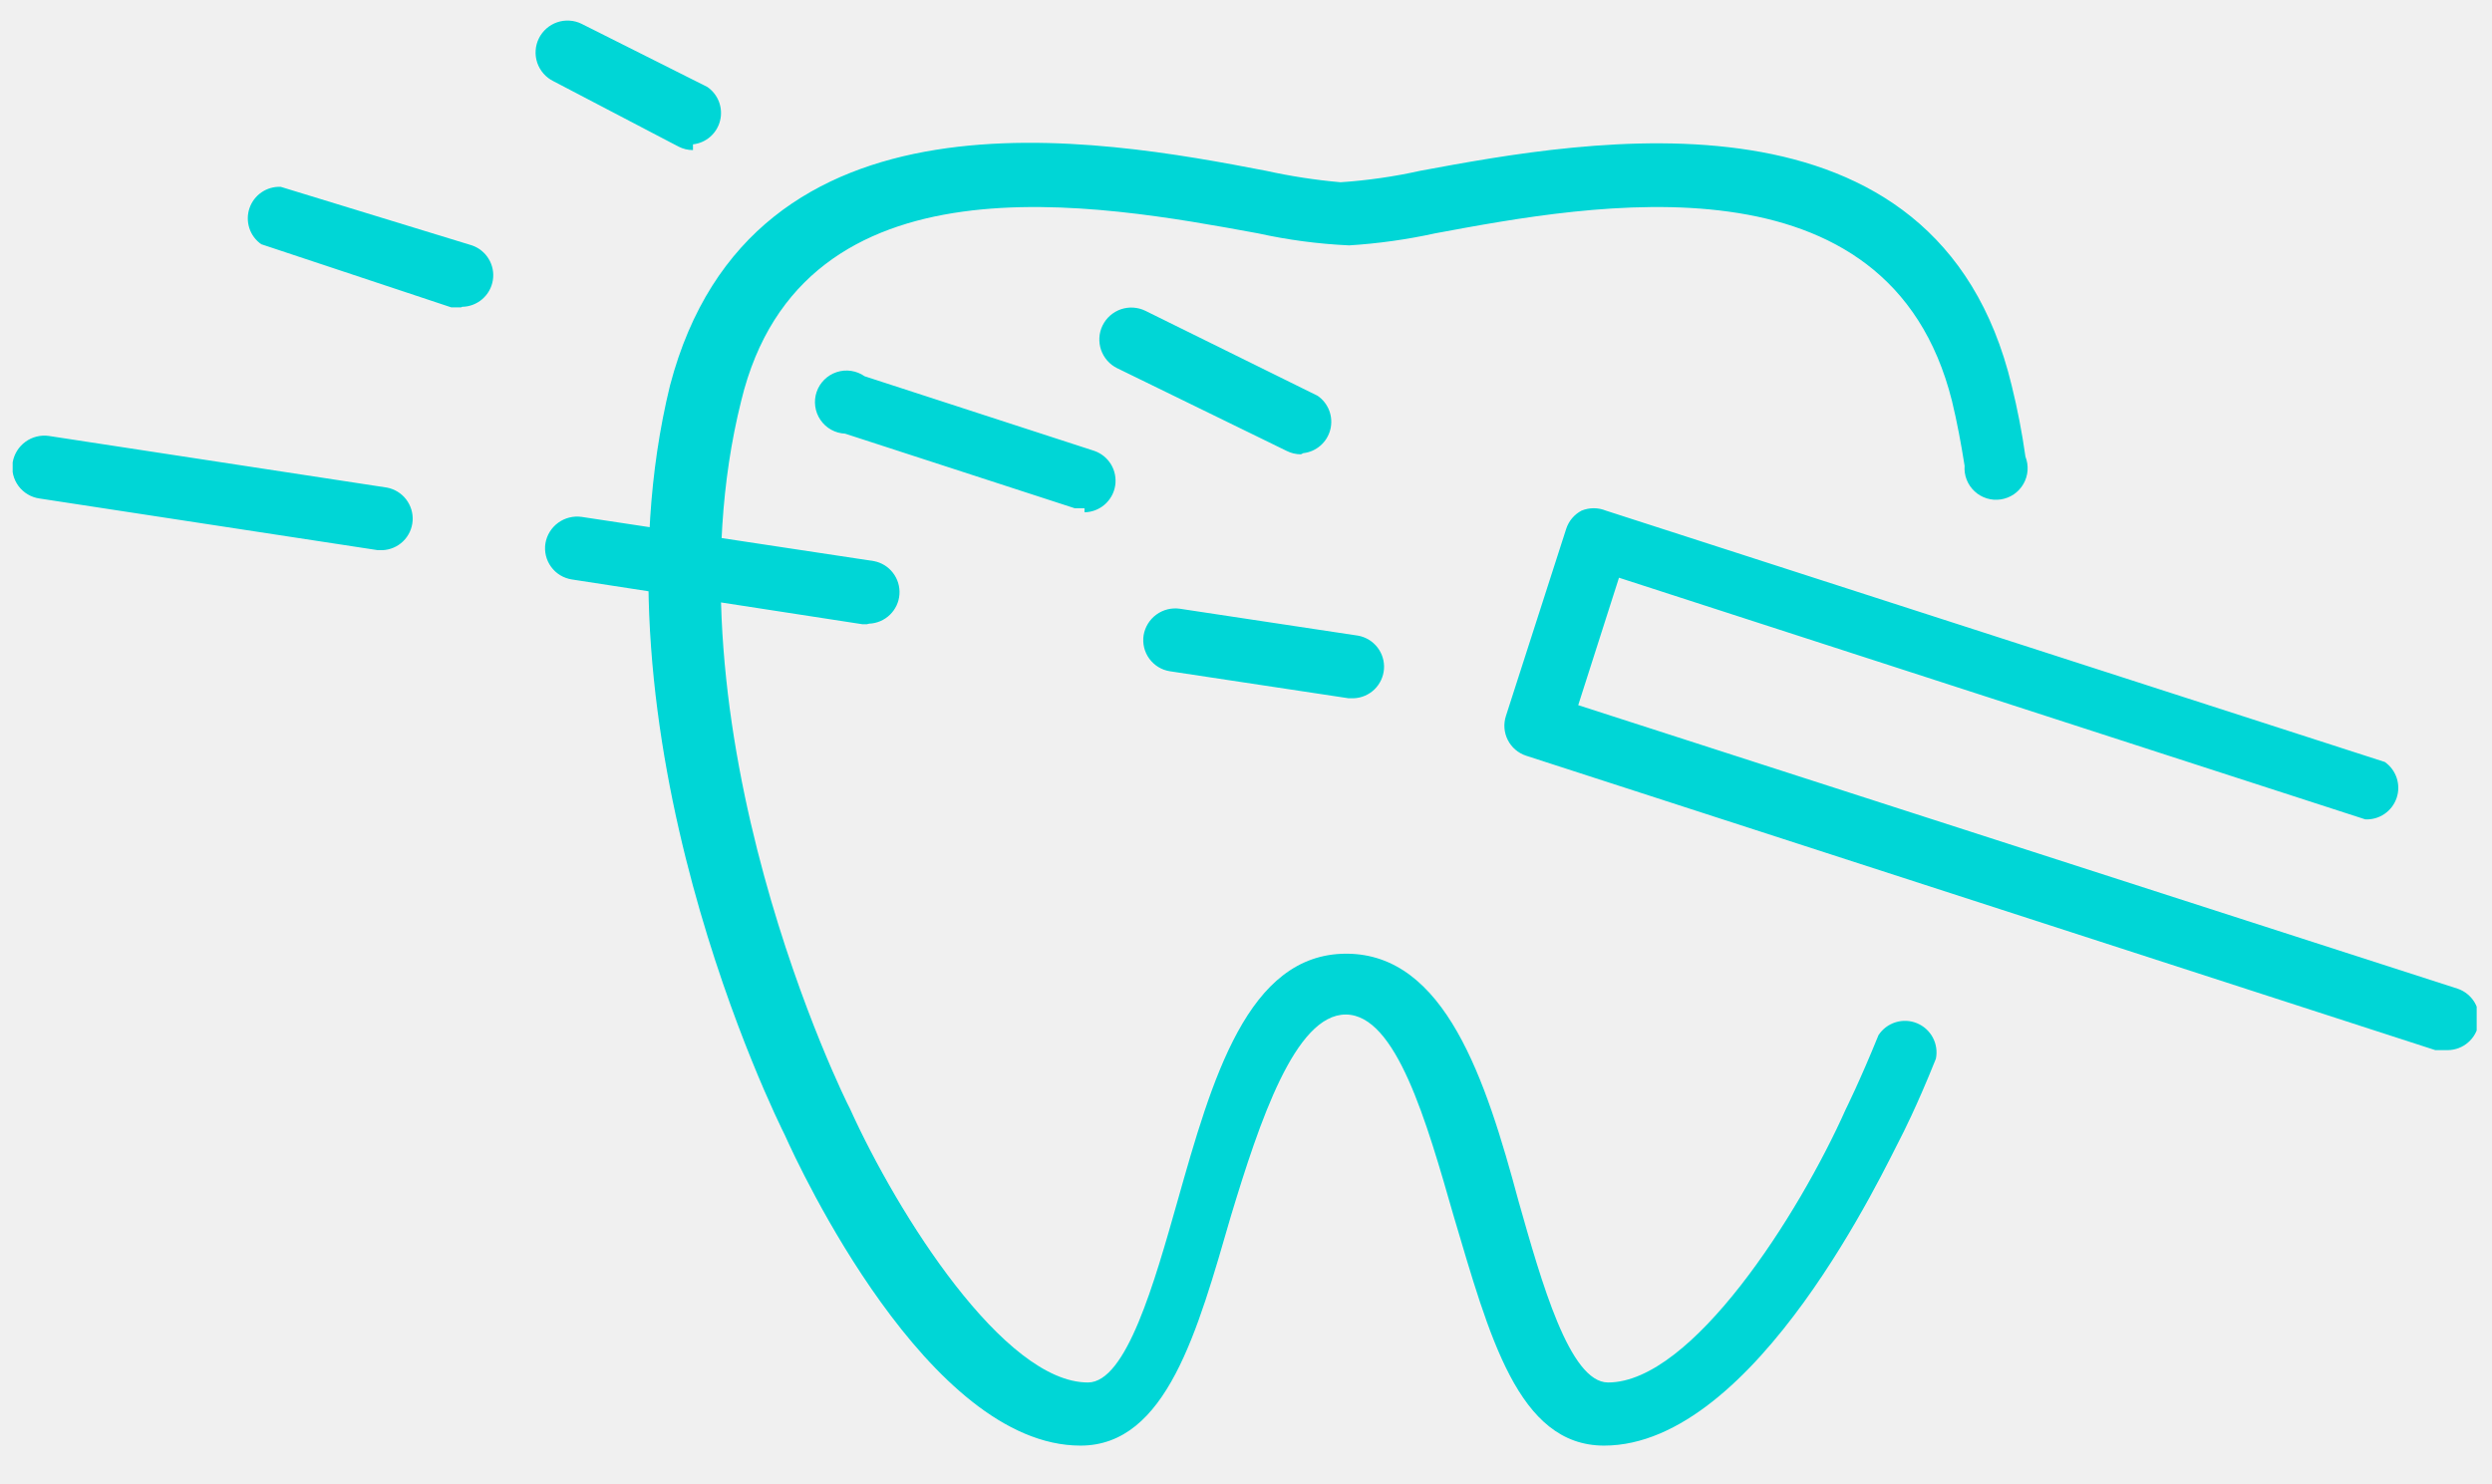
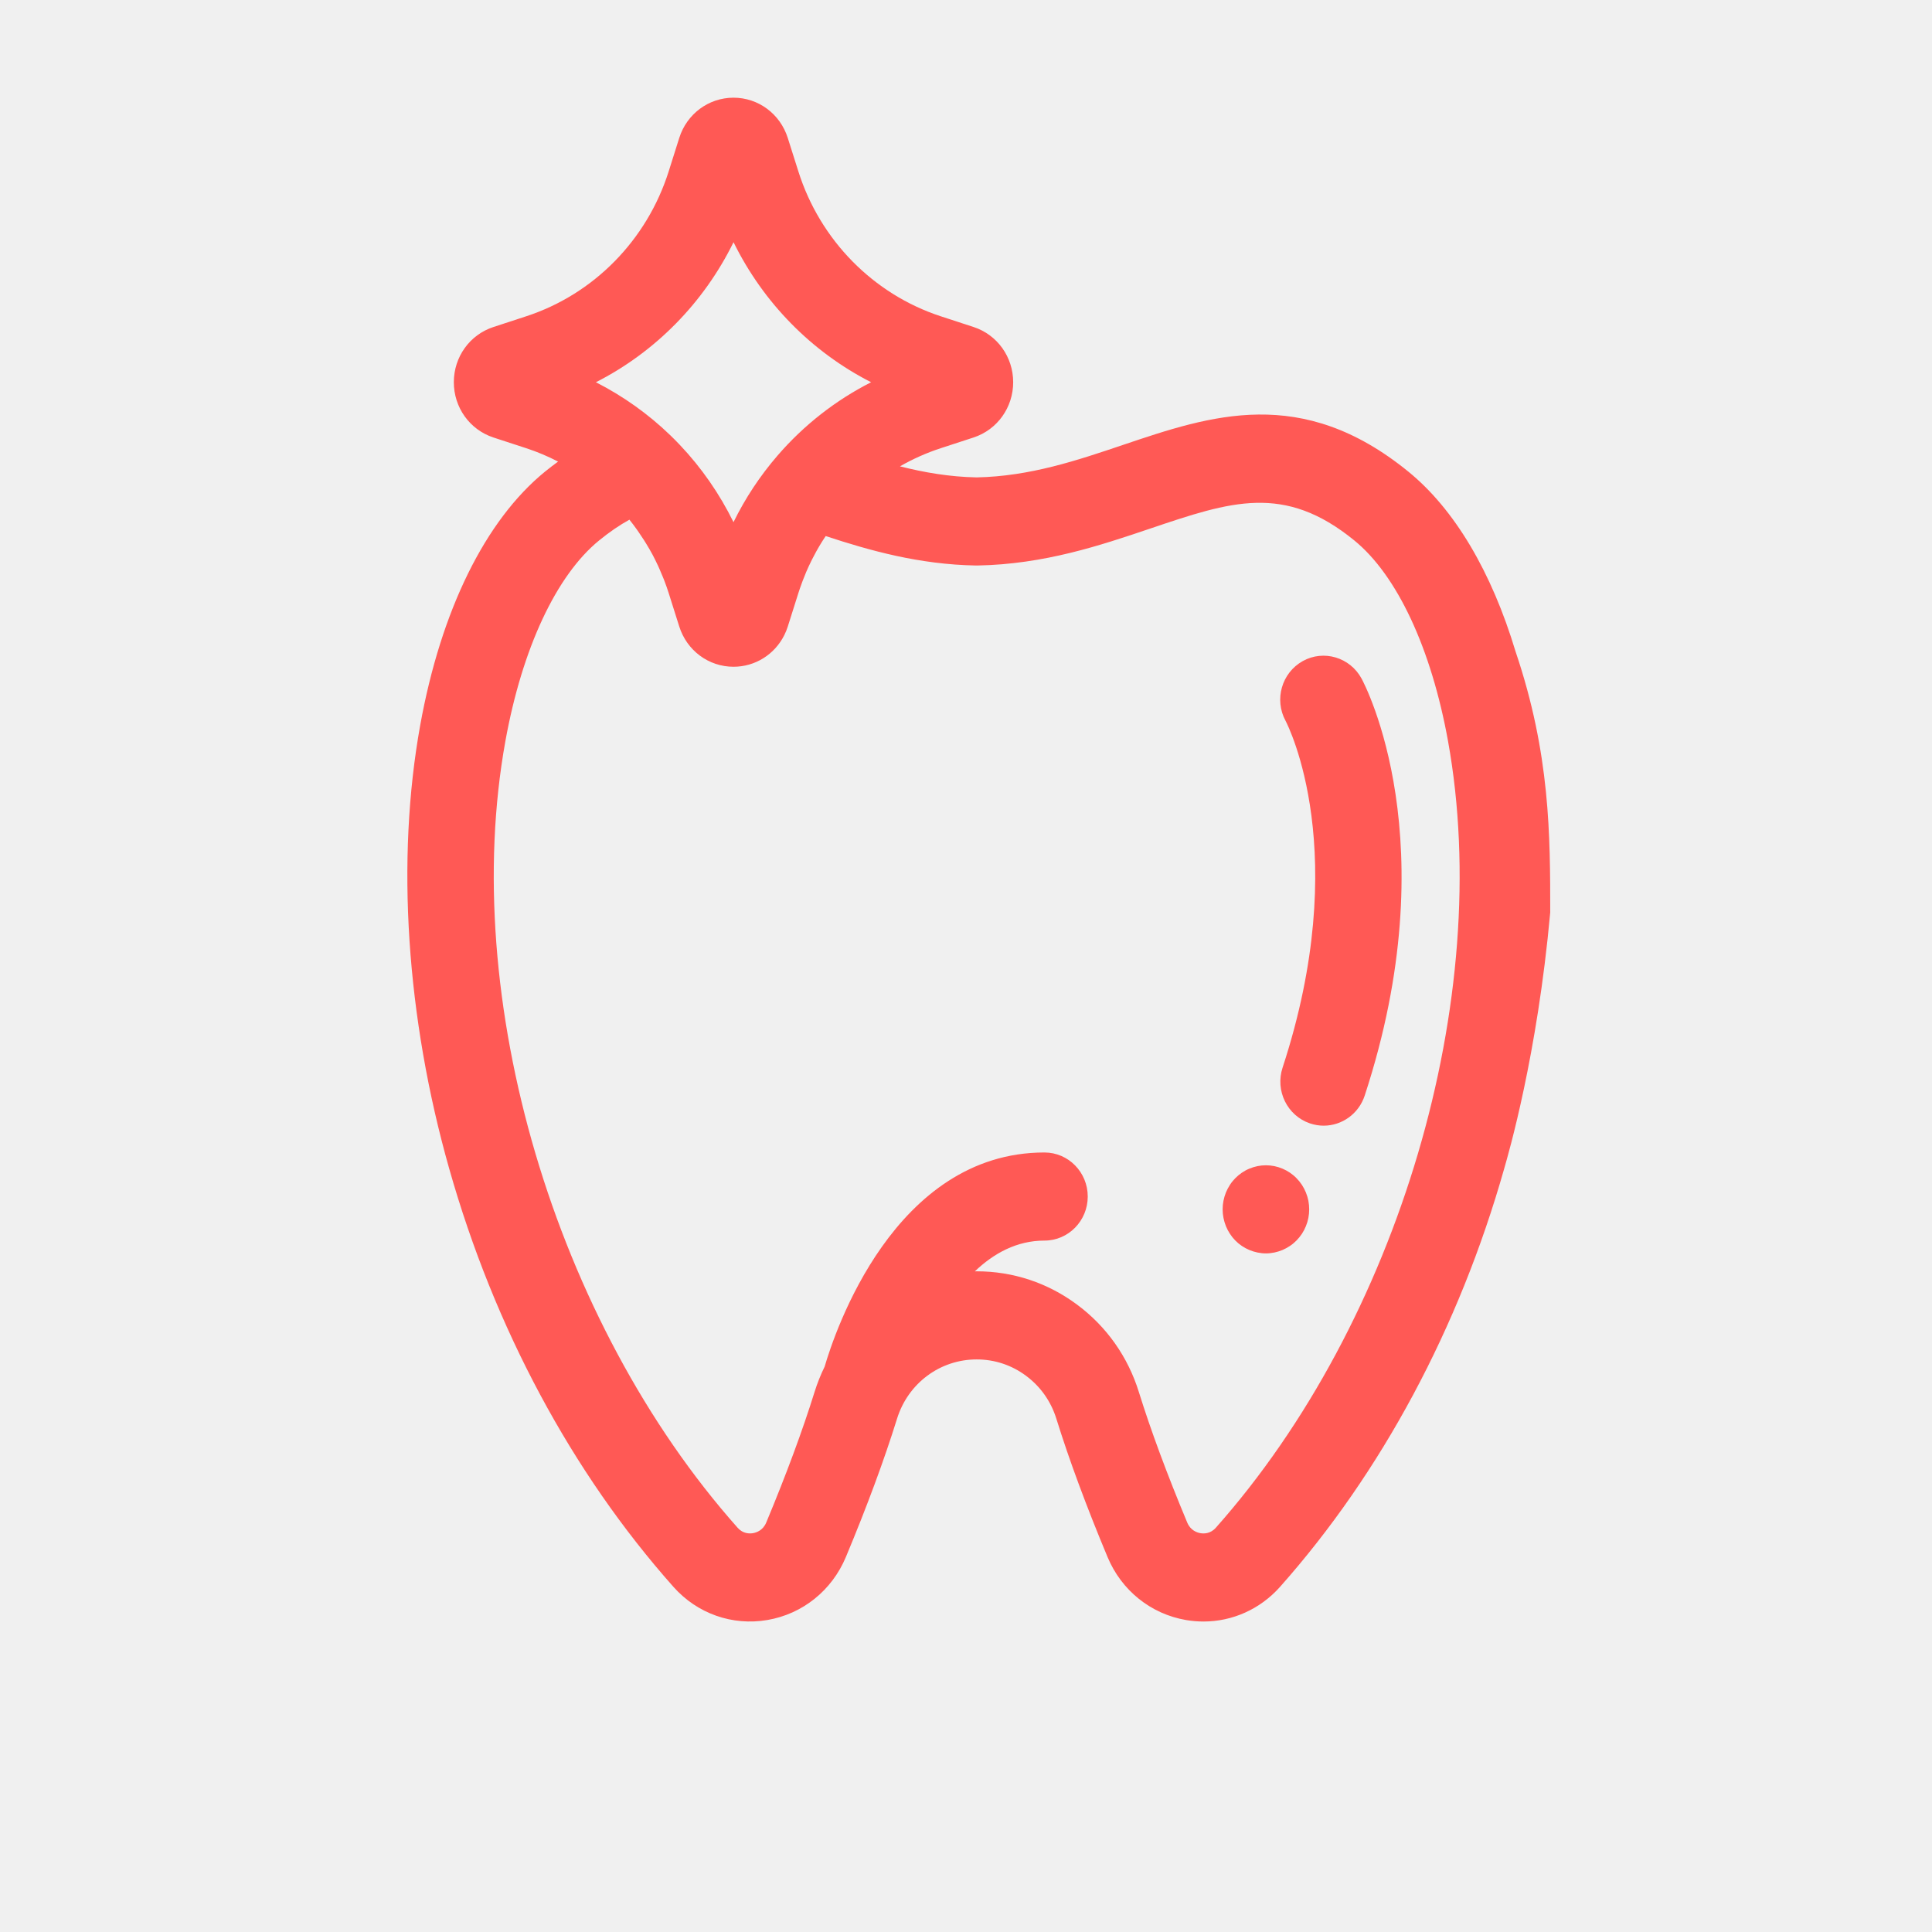
- <svg xmlns="http://www.w3.org/2000/svg" width="89" height="53" viewBox="0 0 89 53" fill="none">
-   <g clip-path="url(#clip0_10_106)">
-     <path d="M57.288 51.637C54.212 51.637 53.187 47.701 51.916 43.436C50.952 40.074 49.865 36.239 48.061 36.239C46.257 36.239 44.986 40.053 43.961 43.436C42.771 47.537 41.664 51.637 38.589 51.637C33.155 51.637 28.542 41.693 28.03 40.545C27.763 40.012 20.894 26.193 23.929 13.768C26.84 2.696 39.245 4.951 45.211 6.1C46.09 6.294 46.98 6.431 47.877 6.51C48.836 6.446 49.789 6.309 50.727 6.1C56.693 4.992 69.18 2.696 71.845 13.768C72.052 14.606 72.217 15.455 72.337 16.31C72.399 16.468 72.425 16.638 72.413 16.807C72.4 16.976 72.35 17.14 72.265 17.287C72.181 17.434 72.064 17.56 71.924 17.656C71.784 17.751 71.624 17.814 71.457 17.839C71.289 17.865 71.118 17.852 70.956 17.802C70.793 17.752 70.645 17.666 70.521 17.55C70.396 17.435 70.3 17.293 70.238 17.135C70.176 16.977 70.151 16.807 70.164 16.638C70.041 15.859 69.897 15.08 69.713 14.321C67.457 5.321 56.878 7.289 51.26 8.334C50.247 8.556 49.219 8.7 48.184 8.765C47.087 8.715 45.997 8.571 44.924 8.334C39.224 7.289 28.645 5.321 26.471 14.321C23.56 25.967 30.264 39.458 30.346 39.581C32.069 43.395 35.862 49.382 38.855 49.382C40.229 49.382 41.234 45.794 42.054 42.903C43.284 38.556 44.555 34.066 48.082 34.066C51.608 34.066 53.064 38.556 54.233 42.903C55.053 45.794 56.057 49.382 57.431 49.382C60.425 49.382 64.238 43.395 65.92 39.623C65.92 39.623 66.432 38.597 67.088 36.977C67.231 36.757 67.447 36.594 67.698 36.516C67.948 36.437 68.219 36.449 68.462 36.549C68.705 36.648 68.905 36.83 69.029 37.061C69.153 37.293 69.191 37.561 69.139 37.818C68.442 39.561 67.908 40.586 67.908 40.586C67.334 41.673 62.721 51.637 57.288 51.637Z" fill="#00D6D6" />
-     <path d="M87.325 37.511H86.976L54.499 26.992C54.218 26.899 53.984 26.698 53.85 26.433C53.715 26.168 53.691 25.86 53.782 25.578L55.934 18.894C56.025 18.61 56.224 18.375 56.488 18.238C56.764 18.126 57.073 18.126 57.349 18.238L85.172 27.218C85.372 27.358 85.521 27.559 85.597 27.791C85.673 28.023 85.672 28.274 85.593 28.505C85.514 28.736 85.363 28.935 85.161 29.073C84.96 29.211 84.719 29.279 84.475 29.268L57.821 20.636L56.365 25.188L87.776 35.317C88.027 35.403 88.239 35.575 88.376 35.802C88.512 36.03 88.564 36.298 88.523 36.56C88.481 36.822 88.349 37.061 88.148 37.235C87.948 37.409 87.693 37.506 87.427 37.511H87.325ZM24.749 5.361C24.571 5.362 24.395 5.319 24.236 5.238L19.767 2.901C19.632 2.835 19.512 2.743 19.413 2.631C19.314 2.518 19.238 2.387 19.189 2.246C19.14 2.104 19.12 1.954 19.13 1.804C19.139 1.655 19.178 1.508 19.244 1.374C19.31 1.239 19.402 1.119 19.514 1.02C19.627 0.92 19.758 0.844 19.899 0.796C20.041 0.747 20.191 0.727 20.341 0.737C20.491 0.746 20.637 0.785 20.771 0.851L25.262 3.106C25.451 3.236 25.596 3.421 25.678 3.636C25.759 3.851 25.773 4.086 25.717 4.309C25.662 4.532 25.539 4.733 25.366 4.885C25.193 5.036 24.978 5.131 24.749 5.156V5.361ZM46.462 16.228C46.284 16.228 46.108 16.186 45.949 16.105L39.901 13.153C39.766 13.087 39.646 12.995 39.547 12.883C39.448 12.77 39.372 12.639 39.323 12.497C39.275 12.355 39.255 12.205 39.264 12.056C39.273 11.906 39.312 11.76 39.378 11.625C39.444 11.491 39.536 11.37 39.648 11.271C39.761 11.172 39.892 11.096 40.034 11.047C40.175 10.999 40.325 10.979 40.475 10.988C40.625 10.998 40.771 11.036 40.906 11.102L47.057 14.137C47.246 14.267 47.391 14.452 47.473 14.667C47.554 14.882 47.568 15.117 47.512 15.34C47.457 15.563 47.334 15.764 47.161 15.915C46.988 16.067 46.773 16.162 46.544 16.187L46.462 16.228ZM30.962 22.297H30.797L20.423 20.698C20.276 20.675 20.135 20.624 20.008 20.547C19.881 20.47 19.77 20.368 19.683 20.248C19.595 20.128 19.532 19.992 19.497 19.848C19.462 19.703 19.456 19.553 19.48 19.406C19.53 19.112 19.693 18.849 19.934 18.673C20.175 18.497 20.476 18.422 20.771 18.463L31.208 20.042C31.48 20.093 31.724 20.243 31.892 20.463C32.061 20.682 32.143 20.956 32.123 21.233C32.103 21.509 31.981 21.768 31.782 21.96C31.583 22.153 31.32 22.266 31.044 22.277L30.962 22.297ZM13.657 19.652H13.493L1.416 17.807C1.268 17.787 1.124 17.737 0.995 17.661C0.866 17.585 0.753 17.484 0.663 17.364C0.573 17.243 0.508 17.106 0.472 16.961C0.436 16.815 0.43 16.664 0.453 16.515C0.503 16.221 0.666 15.958 0.907 15.782C1.148 15.606 1.449 15.53 1.744 15.572L13.821 17.417C14.093 17.469 14.337 17.619 14.505 17.838C14.674 18.058 14.756 18.332 14.736 18.608C14.716 18.884 14.595 19.143 14.396 19.336C14.197 19.529 13.934 19.641 13.657 19.652ZM48.328 24.942H48.164L41.787 23.978C41.64 23.956 41.499 23.905 41.372 23.828C41.245 23.75 41.135 23.649 41.047 23.529C40.959 23.409 40.896 23.273 40.861 23.128C40.827 22.983 40.821 22.834 40.844 22.687C40.895 22.392 41.058 22.129 41.299 21.953C41.54 21.777 41.84 21.702 42.136 21.744L48.512 22.707C48.785 22.759 49.028 22.908 49.197 23.128C49.366 23.348 49.448 23.622 49.428 23.898C49.407 24.174 49.286 24.433 49.087 24.626C48.888 24.818 48.625 24.931 48.348 24.942H48.328ZM16.466 10.979H16.117L9.331 8.724C9.131 8.584 8.981 8.383 8.906 8.151C8.83 7.919 8.831 7.668 8.91 7.437C8.988 7.206 9.14 7.007 9.341 6.869C9.543 6.731 9.784 6.663 10.028 6.674L16.855 8.765C17.106 8.851 17.319 9.023 17.455 9.251C17.592 9.478 17.644 9.746 17.602 10.008C17.561 10.27 17.428 10.509 17.227 10.683C17.027 10.857 16.772 10.955 16.507 10.959L16.466 10.979ZM38.732 18.155H38.384L30.182 15.49C30.008 15.482 29.837 15.434 29.684 15.349C29.531 15.264 29.4 15.144 29.302 14.999C29.203 14.855 29.139 14.69 29.116 14.516C29.092 14.343 29.109 14.166 29.165 14.001C29.221 13.835 29.316 13.685 29.44 13.562C29.564 13.438 29.716 13.346 29.882 13.292C30.049 13.237 30.225 13.222 30.398 13.248C30.571 13.274 30.736 13.339 30.88 13.44L39.081 16.105C39.332 16.192 39.544 16.363 39.681 16.591C39.817 16.818 39.869 17.087 39.828 17.349C39.786 17.61 39.653 17.849 39.453 18.023C39.253 18.197 38.998 18.295 38.732 18.299V18.155Z" fill="#00D6D6" />
-   </g>
-   <defs>
-     <clipPath id="clip0_10_106">
-       <rect width="88" height="52" fill="white" transform="translate(0.452682 0.24408)" />
-     </clipPath>
-   </defs>
+ <svg xmlns="http://www.w3.org/2000/svg" width="60" height="60" viewBox="0 0 71 71" fill="none">
+   <path d="M55.698 23.949C54.816 21.018 53.457 18.716 51.756 17.332C47.832 14.135 44.495 15.262 41.268 16.351C39.589 16.918 37.853 17.505 35.893 17.544C34.903 17.525 33.97 17.365 33.073 17.138C33.547 16.866 34.05 16.642 34.572 16.471L35.78 16.077C36.653 15.789 37.235 14.972 37.234 14.043C37.232 13.115 36.648 12.302 35.78 12.018L34.572 11.623C32.093 10.812 30.136 8.821 29.339 6.297L28.949 5.066C28.668 4.182 27.867 3.59 26.956 3.59C26.04 3.591 25.241 4.186 24.962 5.069L24.574 6.298C23.776 8.822 21.82 10.812 19.339 11.623L18.132 12.018C17.264 12.302 16.679 13.115 16.678 14.043C16.676 14.972 17.259 15.789 18.131 16.077L19.34 16.472C19.741 16.603 20.132 16.768 20.509 16.963C20.35 17.08 20.189 17.202 20.029 17.332C17.835 19.12 16.205 22.43 15.442 26.654C14.551 31.594 14.93 37.381 16.508 42.948C18.167 48.803 21.017 54.118 24.75 58.318C25.623 59.3 26.912 59.755 28.199 59.535C29.492 59.315 30.571 58.45 31.085 57.221C31.865 55.354 32.497 53.643 32.966 52.136C33.371 50.833 34.547 49.958 35.893 49.958C36.552 49.958 37.179 50.166 37.708 50.561C38.238 50.955 38.622 51.499 38.82 52.136C39.286 53.636 39.92 55.347 40.702 57.221C41.214 58.448 42.292 59.313 43.584 59.535C43.799 59.572 44.014 59.59 44.227 59.59C45.29 59.59 46.308 59.138 47.037 58.32C50.77 54.117 53.619 48.802 55.278 42.948C55.432 42.408 56.493 38.794 56.97 33.533C56.97 30.701 56.97 27.706 55.698 23.949ZM26.957 8.901C28.049 11.124 29.828 12.934 32.013 14.047C30.713 14.707 29.546 15.618 28.579 16.736C27.93 17.487 27.388 18.307 26.956 19.189C26.443 18.146 25.776 17.183 24.978 16.344C24.864 16.224 24.748 16.106 24.628 15.991C24.628 15.991 24.629 15.992 24.628 15.991C23.822 15.212 22.895 14.554 21.899 14.047C24.085 12.936 25.864 11.125 26.957 8.901ZM44.679 56.146C44.481 56.368 44.24 56.365 44.115 56.343C43.985 56.32 43.751 56.241 43.631 55.955C42.888 54.176 42.29 52.562 41.854 51.161C41.452 49.863 40.668 48.752 39.587 47.948C38.51 47.145 37.233 46.72 35.894 46.72C35.87 46.72 35.847 46.721 35.825 46.722C36.519 46.058 37.368 45.591 38.384 45.591C39.262 45.591 39.974 44.866 39.974 43.972C39.974 43.078 39.262 42.353 38.384 42.353C32.86 42.353 30.671 48.967 30.305 50.224C30.159 50.521 30.034 50.834 29.933 51.159C29.494 52.569 28.897 54.183 28.158 55.954C28.038 56.241 27.802 56.32 27.672 56.343C27.546 56.364 27.306 56.367 27.11 56.147C20.379 48.572 16.868 36.683 18.572 27.239C19.188 23.831 20.444 21.142 22.018 19.86C22.396 19.552 22.765 19.299 23.131 19.098C23.226 19.217 23.318 19.339 23.407 19.464C23.433 19.5 23.458 19.538 23.484 19.576C23.549 19.669 23.612 19.764 23.673 19.86C23.697 19.899 23.722 19.937 23.745 19.976C23.825 20.107 23.903 20.239 23.975 20.374C23.975 20.375 23.975 20.375 23.976 20.375C24.049 20.512 24.116 20.65 24.182 20.79C24.2 20.831 24.218 20.872 24.237 20.913C24.284 21.018 24.328 21.123 24.371 21.231C24.388 21.273 24.405 21.315 24.421 21.357C24.476 21.502 24.528 21.648 24.574 21.795L24.962 23.023C25.241 23.907 26.041 24.502 26.953 24.503H26.956C27.754 24.503 28.467 24.05 28.822 23.342C28.873 23.241 28.916 23.135 28.951 23.024L29.34 21.794C29.378 21.674 29.42 21.555 29.463 21.438C29.474 21.406 29.486 21.375 29.498 21.343C29.537 21.242 29.577 21.141 29.619 21.041C29.626 21.024 29.633 21.007 29.64 20.991C29.689 20.877 29.742 20.764 29.796 20.653C29.809 20.625 29.823 20.598 29.837 20.57C29.883 20.479 29.931 20.388 29.98 20.298C29.993 20.275 30.005 20.252 30.018 20.229C30.079 20.121 30.141 20.015 30.207 19.91C30.22 19.887 30.235 19.865 30.25 19.843C30.28 19.795 30.312 19.748 30.344 19.7C31.962 20.232 33.773 20.745 35.866 20.782H35.921C38.379 20.738 40.447 20.04 42.271 19.424C45.235 18.423 47.193 17.761 49.768 19.859C51.343 21.141 52.599 23.83 53.215 27.239C54.918 36.683 51.408 48.569 44.679 56.146ZM47.873 24.296C47.103 24.727 46.82 25.707 47.244 26.49C47.346 26.685 49.714 31.362 47.134 39.236C46.856 40.084 47.306 41.001 48.14 41.284C48.307 41.34 48.477 41.368 48.644 41.368C49.31 41.368 49.931 40.938 50.153 40.26C53.202 30.954 50.168 25.179 50.037 24.938C49.613 24.155 48.642 23.865 47.873 24.296ZM47.991 43.823C47.952 43.726 47.902 43.632 47.845 43.544C47.786 43.455 47.719 43.373 47.646 43.298C47.573 43.222 47.492 43.156 47.405 43.096C47.318 43.038 47.226 42.987 47.13 42.947C47.034 42.907 46.934 42.876 46.834 42.855C46.628 42.813 46.416 42.813 46.211 42.855C46.109 42.876 46.009 42.907 45.914 42.947C45.816 42.987 45.724 43.038 45.638 43.096C45.551 43.156 45.469 43.224 45.396 43.298C45.323 43.373 45.256 43.455 45.199 43.544C45.142 43.632 45.092 43.726 45.052 43.823C45.013 43.921 44.983 44.022 44.962 44.126C44.941 44.23 44.931 44.336 44.931 44.443C44.931 44.548 44.941 44.655 44.962 44.758C44.983 44.862 45.013 44.964 45.052 45.061C45.092 45.159 45.142 45.254 45.199 45.341C45.256 45.429 45.323 45.513 45.396 45.587C45.469 45.662 45.551 45.73 45.638 45.788C45.724 45.846 45.816 45.896 45.914 45.937C46.009 45.977 46.109 46.008 46.211 46.029C46.313 46.05 46.418 46.062 46.522 46.062C46.625 46.062 46.73 46.05 46.833 46.029C46.934 46.008 47.034 45.977 47.13 45.937C47.226 45.896 47.318 45.846 47.404 45.788C47.492 45.73 47.573 45.662 47.646 45.587C47.719 45.513 47.786 45.429 47.845 45.341C47.902 45.254 47.952 45.159 47.991 45.061C48.031 44.964 48.062 44.862 48.082 44.758C48.102 44.655 48.112 44.548 48.112 44.443C48.112 44.336 48.102 44.23 48.082 44.126C48.062 44.022 48.031 43.922 47.991 43.823Z" fill="#ff5955" />
</svg>
